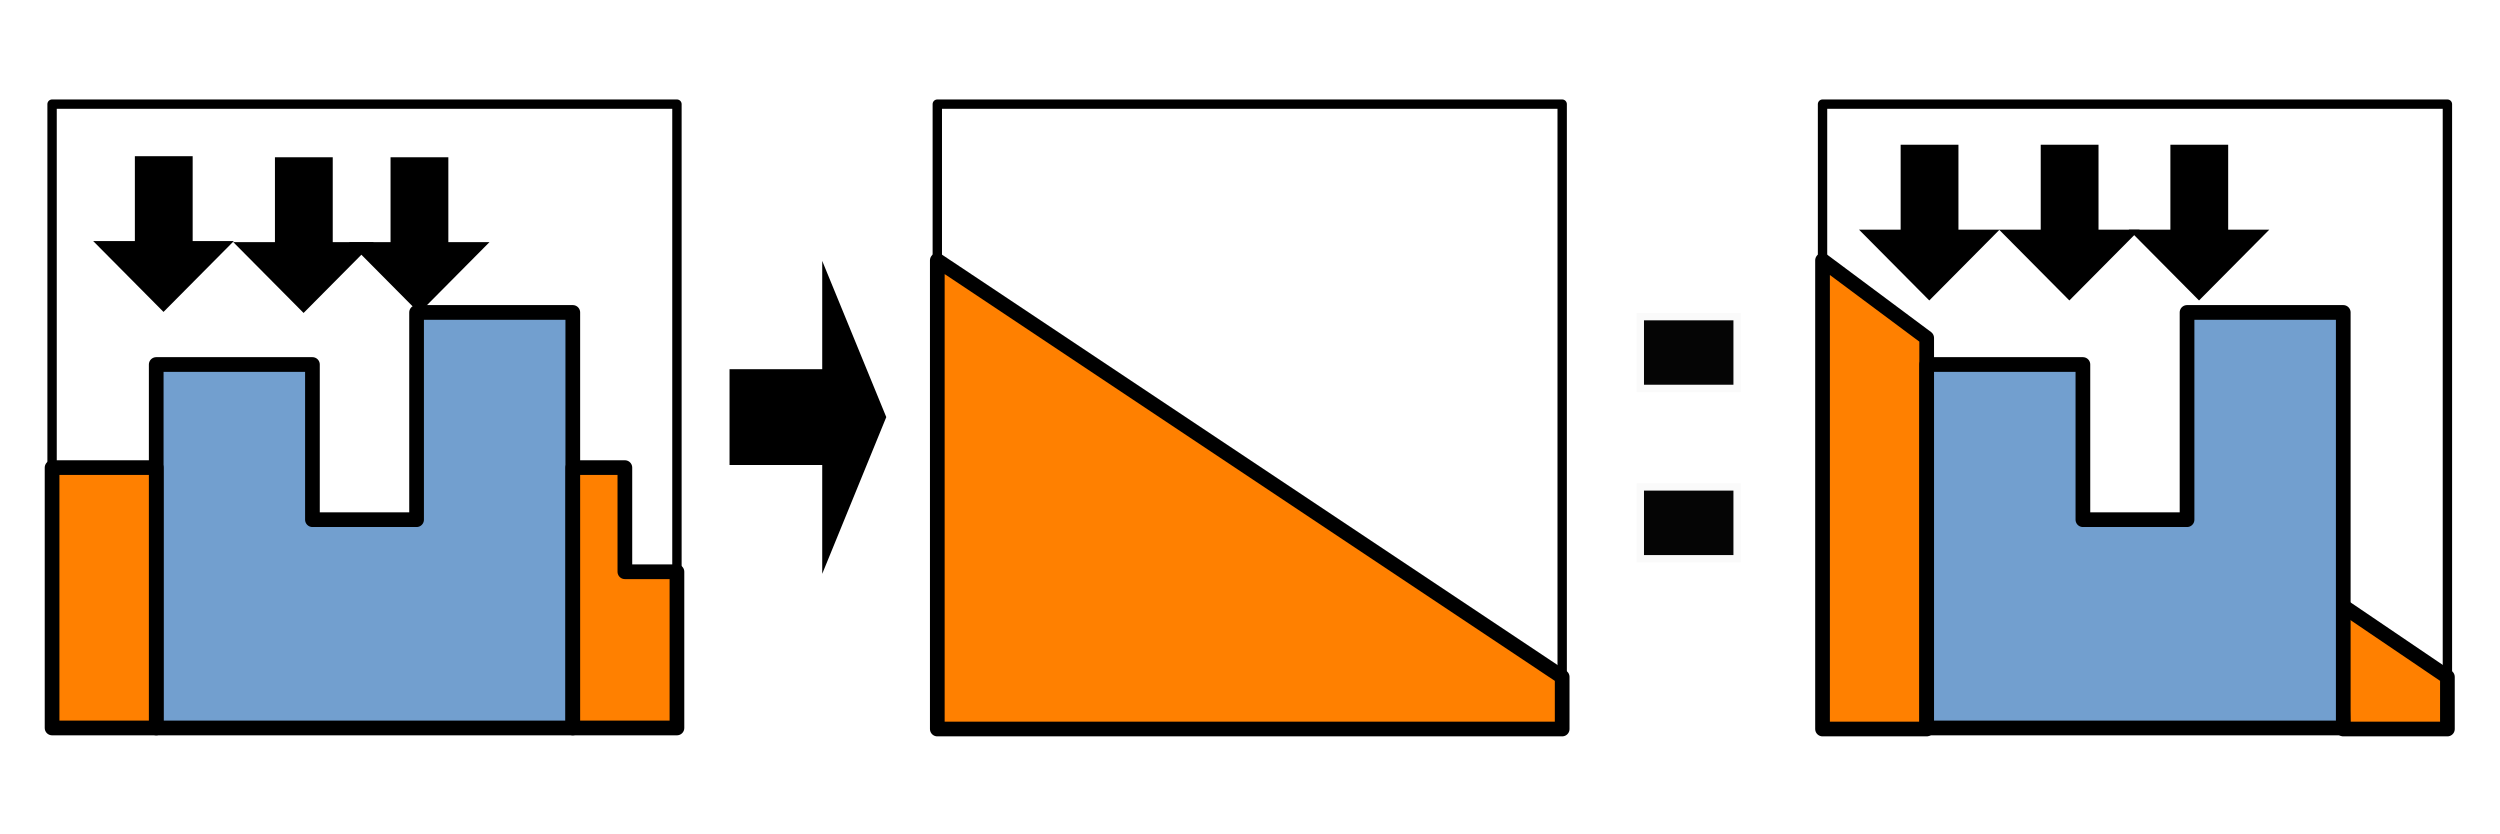
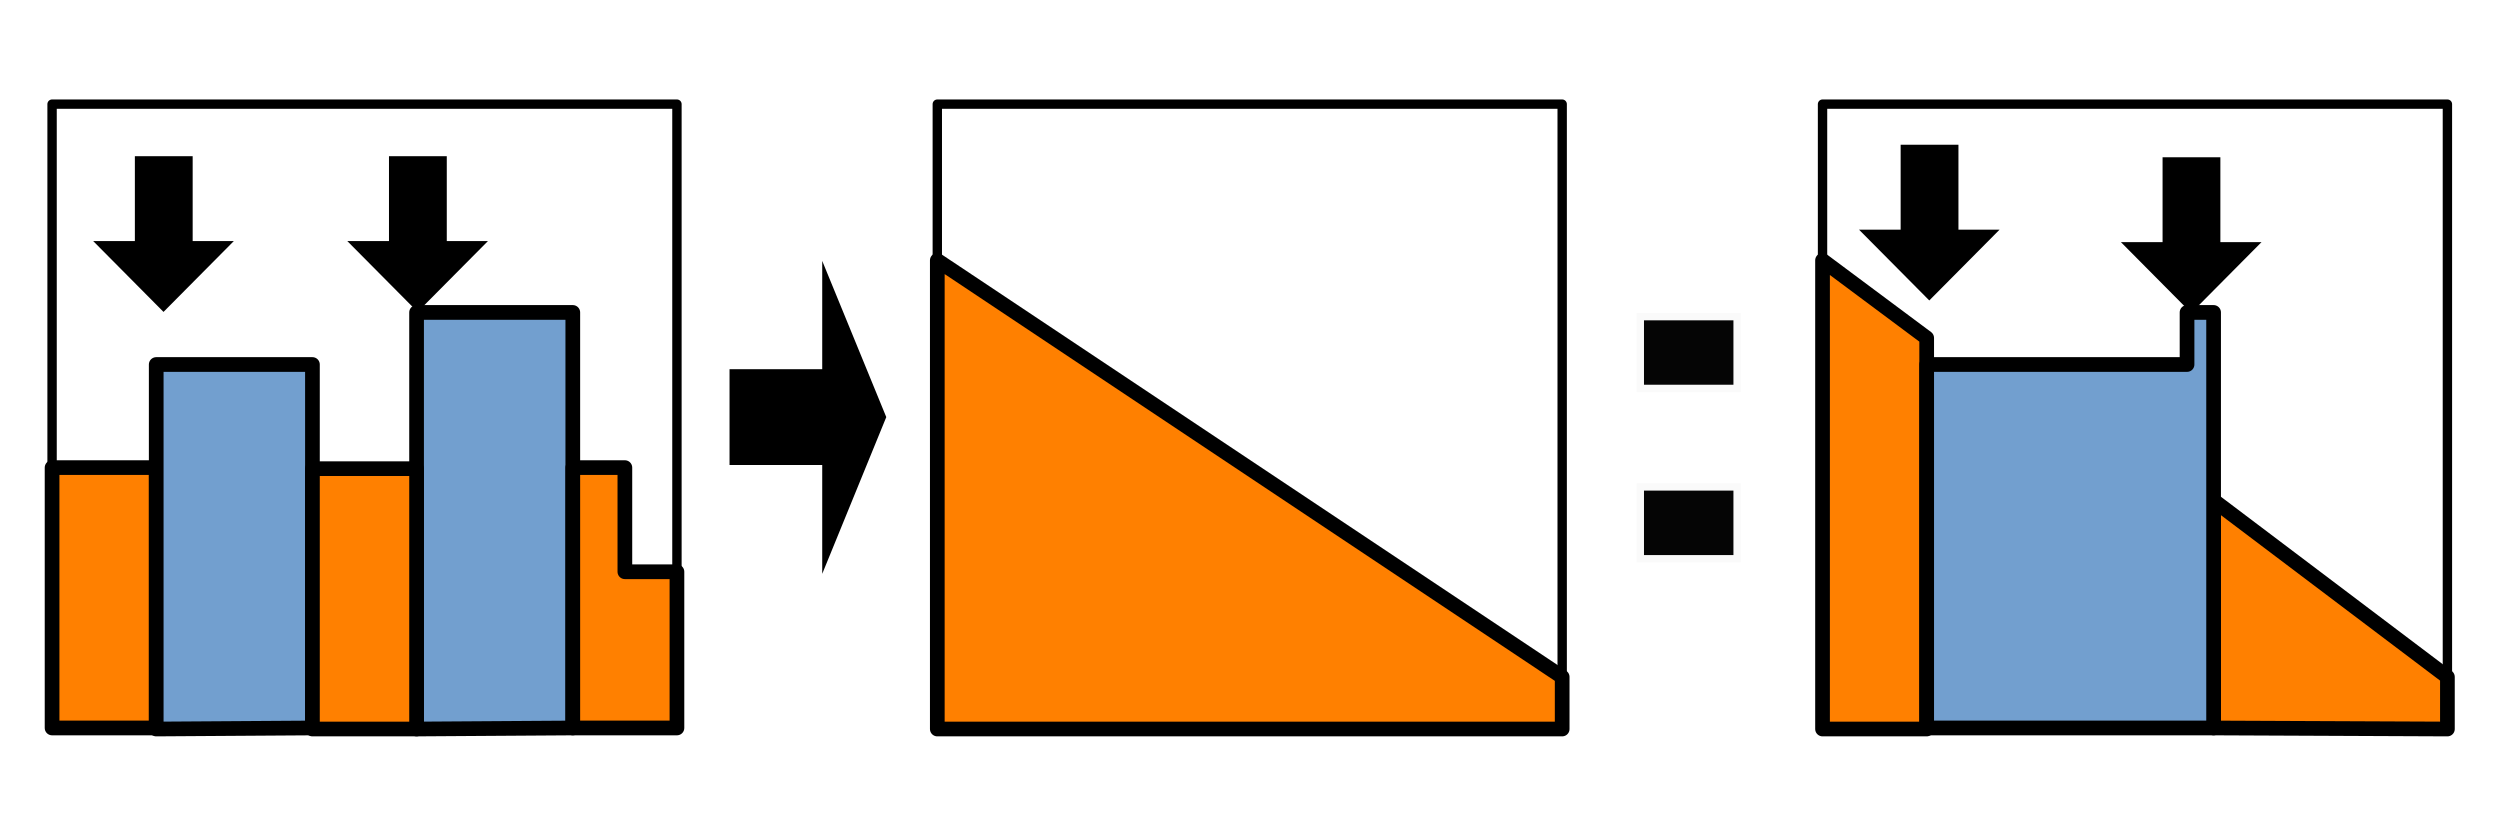
<svg xmlns="http://www.w3.org/2000/svg" xmlns:ns1="http://xml.openoffice.org/svg/export" version="1.2" width="48.01mm" height="16mm" viewBox="0 0 4801 1600" preserveAspectRatio="xMidYMid" fill-rule="evenodd" stroke-width="28.222" stroke-linejoin="round" xml:space="preserve">
  <defs class="ClipPathGroup">
    <clipPath id="presentation_clip_path" clipPathUnits="userSpaceOnUse">
      <rect x="0" y="0" width="4801" height="1600" />
    </clipPath>
    <clipPath id="presentation_clip_path_shrink" clipPathUnits="userSpaceOnUse">
      <rect x="4" y="1" width="4792" height="1597" />
    </clipPath>
  </defs>
  <defs class="TextShapeIndex">
    <g ns1:slide="id1" ns1:id-list="id3 id4 id5 id6 id7 id8 id9 id10 id11 id12 id13 id14 id15 id16 id17 id18 id19 id20 id21" />
  </defs>
  <defs class="EmbeddedBulletChars">
    <g id="bullet-char-template-57356" transform="scale(0.0004882812,-0.0004882812)">
      <path d="M 580,1141 L 1163,571 580,0 -4,571 580,1141 Z" />
    </g>
    <g id="bullet-char-template-57354" transform="scale(0.0004882812,-0.0004882812)">
      <path d="M 8,1128 L 1137,1128 1137,0 8,0 8,1128 Z" />
    </g>
    <g id="bullet-char-template-10146" transform="scale(0.0004882812,-0.0004882812)">
      <path d="M 174,0 L 602,739 174,1481 1456,739 174,0 Z M 1358,739 L 309,1346 659,739 1358,739 Z" />
    </g>
    <g id="bullet-char-template-10132" transform="scale(0.0004882812,-0.0004882812)">
      <path d="M 2015,739 L 1276,0 717,0 1260,543 174,543 174,936 1260,936 717,1481 1274,1481 2015,739 Z" />
    </g>
    <g id="bullet-char-template-10007" transform="scale(0.0004882812,-0.0004882812)">
      <path d="M 0,-2 C -7,14 -16,27 -25,37 L 356,567 C 262,823 215,952 215,954 215,979 228,992 255,992 264,992 276,990 289,987 310,991 331,999 354,1012 L 381,999 492,748 772,1049 836,1024 860,1049 C 881,1039 901,1025 922,1006 886,937 835,863 770,784 769,783 710,716 594,584 L 774,223 C 774,196 753,168 711,139 L 727,119 C 717,90 699,76 672,76 641,76 570,178 457,381 L 164,-76 C 142,-110 111,-127 72,-127 30,-127 9,-110 8,-76 1,-67 -2,-52 -2,-32 -2,-23 -1,-13 0,-2 Z" />
    </g>
    <g id="bullet-char-template-10004" transform="scale(0.0004882812,-0.0004882812)">
      <path d="M 285,-33 C 182,-33 111,30 74,156 52,228 41,333 41,471 41,549 55,616 82,672 116,743 169,778 240,778 293,778 328,747 346,684 L 369,508 C 377,444 397,411 428,410 L 1163,1116 C 1174,1127 1196,1133 1229,1133 1271,1133 1292,1118 1292,1087 L 1292,965 C 1292,929 1282,901 1262,881 L 442,47 C 390,-6 338,-33 285,-33 Z" />
    </g>
    <g id="bullet-char-template-9679" transform="scale(0.0004882812,-0.0004882812)">
      <path d="M 813,0 C 632,0 489,54 383,161 276,268 223,411 223,592 223,773 276,916 383,1023 489,1130 632,1184 813,1184 992,1184 1136,1130 1245,1023 1353,916 1407,772 1407,592 1407,412 1353,268 1245,161 1136,54 992,0 813,0 Z" />
    </g>
    <g id="bullet-char-template-8226" transform="scale(0.0004882812,-0.0004882812)">
      <path d="M 346,457 C 273,457 209,483 155,535 101,586 74,649 74,723 74,796 101,859 155,911 209,963 273,989 346,989 419,989 480,963 531,910 582,859 608,796 608,723 608,648 583,586 532,535 482,483 420,457 346,457 Z" />
    </g>
    <g id="bullet-char-template-8211" transform="scale(0.0004882812,-0.0004882812)">
      <path d="M -4,459 L 1135,459 1135,606 -4,606 -4,459 Z" />
    </g>
    <g id="bullet-char-template-61548" transform="scale(0.0004882812,-0.0004882812)">
      <path d="M 173,740 C 173,903 231,1043 346,1159 462,1274 601,1332 765,1332 928,1332 1067,1274 1183,1159 1299,1043 1357,903 1357,740 1357,577 1299,437 1183,322 1067,206 928,148 765,148 601,148 462,206 346,322 231,437 173,577 173,740 Z" />
    </g>
  </defs>
  <defs class="TextEmbeddedBitmaps" />
  <g>
    <g id="id2" class="Master_Slide">
      <g id="bg-id2" class="Background" />
      <g id="bo-id2" class="BackgroundObjects" />
    </g>
  </g>
  <g class="SlideGroup">
    <g>
      <g id="container-id1">
        <g id="id1" class="Slide" clip-path="url(#presentation_clip_path)">
          <g class="Page">
            <g class="com.sun.star.drawing.CustomShape">
              <g id="id3">
                <rect class="BoundingBox" stroke="none" fill="none" x="3491" y="191" width="1219" height="1219" />
                <path fill="rgb(255,255,255)" stroke="none" d="M 4100,1400 L 3500,1400 3500,200 4700,200 4700,1400 4100,1400 Z" />
                <path fill="none" stroke="rgb(0,0,0)" stroke-width="18" stroke-linejoin="round" d="M 4100,1400 L 3500,1400 3500,200 4700,200 4700,1400 4100,1400 Z" />
              </g>
            </g>
            <g class="com.sun.star.drawing.CustomShape">
              <g id="id4">
                <rect class="BoundingBox" stroke="none" fill="none" x="1791" y="191" width="1219" height="1219" />
                <path fill="rgb(255,255,255)" stroke="none" d="M 2400,1400 L 1800,1400 1800,200 3000,200 3000,1400 2400,1400 Z" />
                <path fill="none" stroke="rgb(0,0,0)" stroke-width="18" stroke-linejoin="round" d="M 2400,1400 L 1800,1400 1800,200 3000,200 3000,1400 2400,1400 Z" />
              </g>
            </g>
            <g class="com.sun.star.drawing.CustomShape">
              <g id="id5">
                <rect class="BoundingBox" stroke="none" fill="none" x="91" y="191" width="1219" height="1219" />
                <path fill="rgb(255,255,255)" stroke="none" d="M 700,1400 L 100,1400 100,200 1300,200 1300,1400 700,1400 Z" />
                <path fill="none" stroke="rgb(0,0,0)" stroke-width="18" stroke-linejoin="round" d="M 700,1400 L 100,1400 100,200 1300,200 1300,1400 700,1400 Z" />
              </g>
            </g>
            <g class="com.sun.star.drawing.PolyPolygonShape">
              <g id="id6">
-                 <rect class="BoundingBox" stroke="none" fill="none" x="299" y="599" width="803" height="801" />
-                 <path fill="rgb(114,159,207)" stroke="none" d="M 300,700 L 600,700 600,998 800,998 800,600 1100,600 1100,1398 300,1398 300,700 Z" />
-                 <path fill="none" stroke="rgb(0,0,0)" d="M 300,700 L 600,700 600,998 800,998 800,600 1100,600 1100,1398 300,1398 300,700 Z" />
+                 <rect class="BoundingBox" stroke="none" fill="none" x="799" y="599" width="303" height="803" />
+                 <path fill="rgb(114,159,207)" stroke="none" d="M 800,1400 L 800,600 1100,600 1100,1398 800,1400 Z" />
+                 <path fill="none" stroke="rgb(0,0,0)" d="M 800,1400 L 800,600 1100,600 1100,1398 800,1400 Z" />
              </g>
            </g>
            <g class="com.sun.star.drawing.PolyPolygonShape">
              <g id="id7">
                <rect class="BoundingBox" stroke="none" fill="none" x="1099" y="897" width="203" height="503" />
                <path fill="rgb(255,128,0)" stroke="none" d="M 1100,898 L 1200,898 1200,1098 1300,1098 1300,1398 1100,1398 1100,898 Z" />
                <path fill="none" stroke="rgb(0,0,0)" d="M 1100,898 L 1200,898 1200,1098 1300,1098 1300,1398 1100,1398 1100,898 Z" />
              </g>
            </g>
            <g class="com.sun.star.drawing.PolyPolygonShape">
              <g id="id8">
                <rect class="BoundingBox" stroke="none" fill="none" x="99" y="897" width="203" height="503" />
                <path fill="rgb(255,128,0)" stroke="none" d="M 100,898 L 300,898 300,1398 100,1398 100,898 Z" />
                <path fill="none" stroke="rgb(0,0,0)" d="M 100,898 L 300,898 300,1398 100,1398 100,898 Z" />
              </g>
            </g>
            <g class="com.sun.star.drawing.CustomShape">
              <g id="id9">
                <rect class="BoundingBox" stroke="none" fill="none" x="178" y="300" width="272" height="300" />
                <path fill="rgb(0,0,0)" stroke="none" d="M 370,300 L 370,463 449,463 314,599 179,463 259,463 259,300 370,300 Z" />
              </g>
            </g>
            <g class="com.sun.star.drawing.CustomShape">
              <g id="id10">
-                 <rect class="BoundingBox" stroke="none" fill="none" x="670" y="301" width="272" height="301" />
-                 <path fill="rgb(0,0,0)" stroke="none" d="M 861,302 L 861,465 940,465 805,601 670,465 750,465 750,302 861,302 Z" />
+                 <rect class="BoundingBox" stroke="none" fill="none" x="667" y="299" width="272" height="301" />
+                 <path fill="rgb(0,0,0)" stroke="none" d="M 858,300 L 858,463 937,463 802,599 667,463 747,463 747,300 858,300 Z" />
              </g>
            </g>
            <g class="com.sun.star.drawing.PolyPolygonShape">
              <g id="id11">
                <rect class="BoundingBox" stroke="none" fill="none" x="1799" y="499" width="1203" height="903" />
                <path fill="rgb(255,128,0)" stroke="none" d="M 1800,500 L 3000,1300 3000,1400 1800,1400 1800,500 Z" />
                <path fill="none" stroke="rgb(0,0,0)" d="M 1800,500 L 3000,1300 3000,1400 1800,1400 1800,500 Z" />
              </g>
            </g>
            <g class="com.sun.star.drawing.PolyPolygonShape">
              <g id="id12">
                <rect class="BoundingBox" stroke="none" fill="none" x="3499" y="499" width="203" height="903" />
                <path fill="rgb(255,128,0)" stroke="none" d="M 3500,500 L 3700,649 3700,1400 3500,1400 3500,500 Z" />
                <path fill="none" stroke="rgb(0,0,0)" d="M 3500,500 L 3700,649 3700,1400 3500,1400 3500,500 Z" />
              </g>
            </g>
            <g class="com.sun.star.drawing.PolyPolygonShape">
              <g id="id13">
-                 <rect class="BoundingBox" stroke="none" fill="none" x="4491" y="1158" width="211" height="244" />
-                 <path fill="rgb(255,128,0)" stroke="none" d="M 4492,1159 L 4700,1300 4700,1400 4500,1400 4492,1159 Z" />
-                 <path fill="none" stroke="rgb(0,0,0)" d="M 4492,1159 L 4700,1300 4700,1400 4500,1400 4492,1159 Z" />
+                 <rect class="BoundingBox" stroke="none" fill="none" x="4250" y="960" width="452" height="442" />
+                 <path fill="rgb(255,128,0)" stroke="none" d="M 4251,961 L 4700,1300 4700,1400 4251,1398 4251,961 Z" />
+                 <path fill="none" stroke="rgb(0,0,0)" d="M 4251,961 L 4700,1300 4700,1400 4251,1398 4251,961 Z" />
              </g>
            </g>
            <g class="com.sun.star.drawing.PolyPolygonShape">
              <g id="id14">
-                 <rect class="BoundingBox" stroke="none" fill="none" x="3699" y="599" width="803" height="801" />
-                 <path fill="rgb(114,159,207)" stroke="none" d="M 3700,700 L 4000,700 4000,998 4200,998 4200,600 4500,600 4500,1398 3700,1398 3700,700 Z" />
-                 <path fill="none" stroke="rgb(0,0,0)" d="M 3700,700 L 4000,700 4000,998 4200,998 4200,600 4500,600 4500,1398 3700,1398 3700,700 Z" />
+                 <rect class="BoundingBox" stroke="none" fill="none" x="3699" y="599" width="554" height="801" />
+                 <path fill="rgb(114,159,207)" stroke="none" d="M 3700,700 L 4200,700 4200,600 4251,600 4251,1398 3700,1398 3700,700 Z" />
+                 <path fill="none" stroke="rgb(0,0,0)" d="M 3700,700 L 4200,700 4200,600 4251,600 4251,1398 3700,1398 3700,700 Z" />
              </g>
            </g>
            <g class="com.sun.star.drawing.CustomShape">
              <g id="id15">
                <rect class="BoundingBox" stroke="none" fill="none" x="3570" y="278" width="272" height="300" />
                <path fill="rgb(0,0,0)" stroke="none" d="M 3761,278 L 3761,441 3840,441 3705,577 3570,441 3650,441 3650,278 3761,278 Z" />
              </g>
            </g>
            <g class="com.sun.star.drawing.CustomShape">
              <g id="id16">
-                 <rect class="BoundingBox" stroke="none" fill="none" x="4088" y="277" width="271" height="301" />
-                 <path fill="rgb(0,0,0)" stroke="none" d="M 4279,278 L 4279,441 4358,441 4223,577 4088,441 4168,441 4168,278 4279,278 Z" />
+                 <rect class="BoundingBox" stroke="none" fill="none" x="4073" y="301" width="271" height="301" />
+                 <path fill="rgb(0,0,0)" stroke="none" d="M 4264,302 L 4264,465 4343,465 4208,601 4073,465 4153,465 4153,302 4264,302 Z" />
              </g>
            </g>
            <g class="com.sun.star.drawing.CustomShape">
              <g id="id17">
                <rect class="BoundingBox" stroke="none" fill="none" x="3143" y="601" width="201" height="153" />
                <path fill="rgb(0,0,0)" fill-opacity="0.98" stroke="rgb(255,255,255)" stroke-opacity="0.98" d="M 3243,753 L 3143,753 3143,601 3343,601 3343,753 3243,753 Z" />
              </g>
            </g>
            <g class="com.sun.star.drawing.CustomShape">
              <g id="id18">
                <rect class="BoundingBox" stroke="none" fill="none" x="3143" y="928" width="201" height="153" />
                <path fill="rgb(0,0,0)" fill-opacity="0.98" stroke="rgb(255,255,255)" stroke-opacity="0.98" d="M 3243,1080 L 3143,1080 3143,928 3343,928 3343,1080 3243,1080 Z" />
              </g>
            </g>
            <g class="com.sun.star.drawing.CustomShape">
              <g id="id19">
                <rect class="BoundingBox" stroke="none" fill="none" x="1401" y="501" width="302" height="602" />
                <path fill="rgb(0,0,0)" stroke="none" d="M 1401,709 L 1579,709 1579,501 1702,801 1579,1102 1579,893 1401,893 1401,709 Z" />
              </g>
            </g>
-             <g class="com.sun.star.drawing.CustomShape">
+             <g class="com.sun.star.drawing.PolyPolygonShape">
              <g id="id20">
-                 <rect class="BoundingBox" stroke="none" fill="none" x="447" y="302" width="272" height="300" />
-                 <path fill="rgb(0,0,0)" stroke="none" d="M 639,302 L 639,465 718,465 583,601 448,465 528,465 528,302 639,302 Z" />
+                 <rect class="BoundingBox" stroke="none" fill="none" x="299" y="699" width="303" height="703" />
+                 <path fill="rgb(114,159,207)" stroke="none" d="M 300,1400 L 300,700 600,700 600,1398 300,1400 Z" />
+                 <path fill="none" stroke="rgb(0,0,0)" d="M 300,1400 L 300,700 600,700 600,1398 300,1400 Z" />
              </g>
            </g>
-             <g class="com.sun.star.drawing.CustomShape">
+             <g class="com.sun.star.drawing.PolyPolygonShape">
              <g id="id21">
-                 <rect class="BoundingBox" stroke="none" fill="none" x="3839" y="278" width="271" height="300" />
-                 <path fill="rgb(0,0,0)" stroke="none" d="M 4030,278 L 4030,441 4109,441 3974,577 3839,441 3919,441 3919,278 4030,278 Z" />
+                 <rect class="BoundingBox" stroke="none" fill="none" x="599" y="899" width="203" height="503" />
+                 <path fill="rgb(255,128,0)" stroke="none" d="M 600,900 L 800,900 800,1400 600,1400 600,900 Z" />
+                 <path fill="none" stroke="rgb(0,0,0)" d="M 600,900 L 800,900 800,1400 600,1400 600,900 Z" />
              </g>
            </g>
          </g>
        </g>
      </g>
    </g>
  </g>
</svg>
